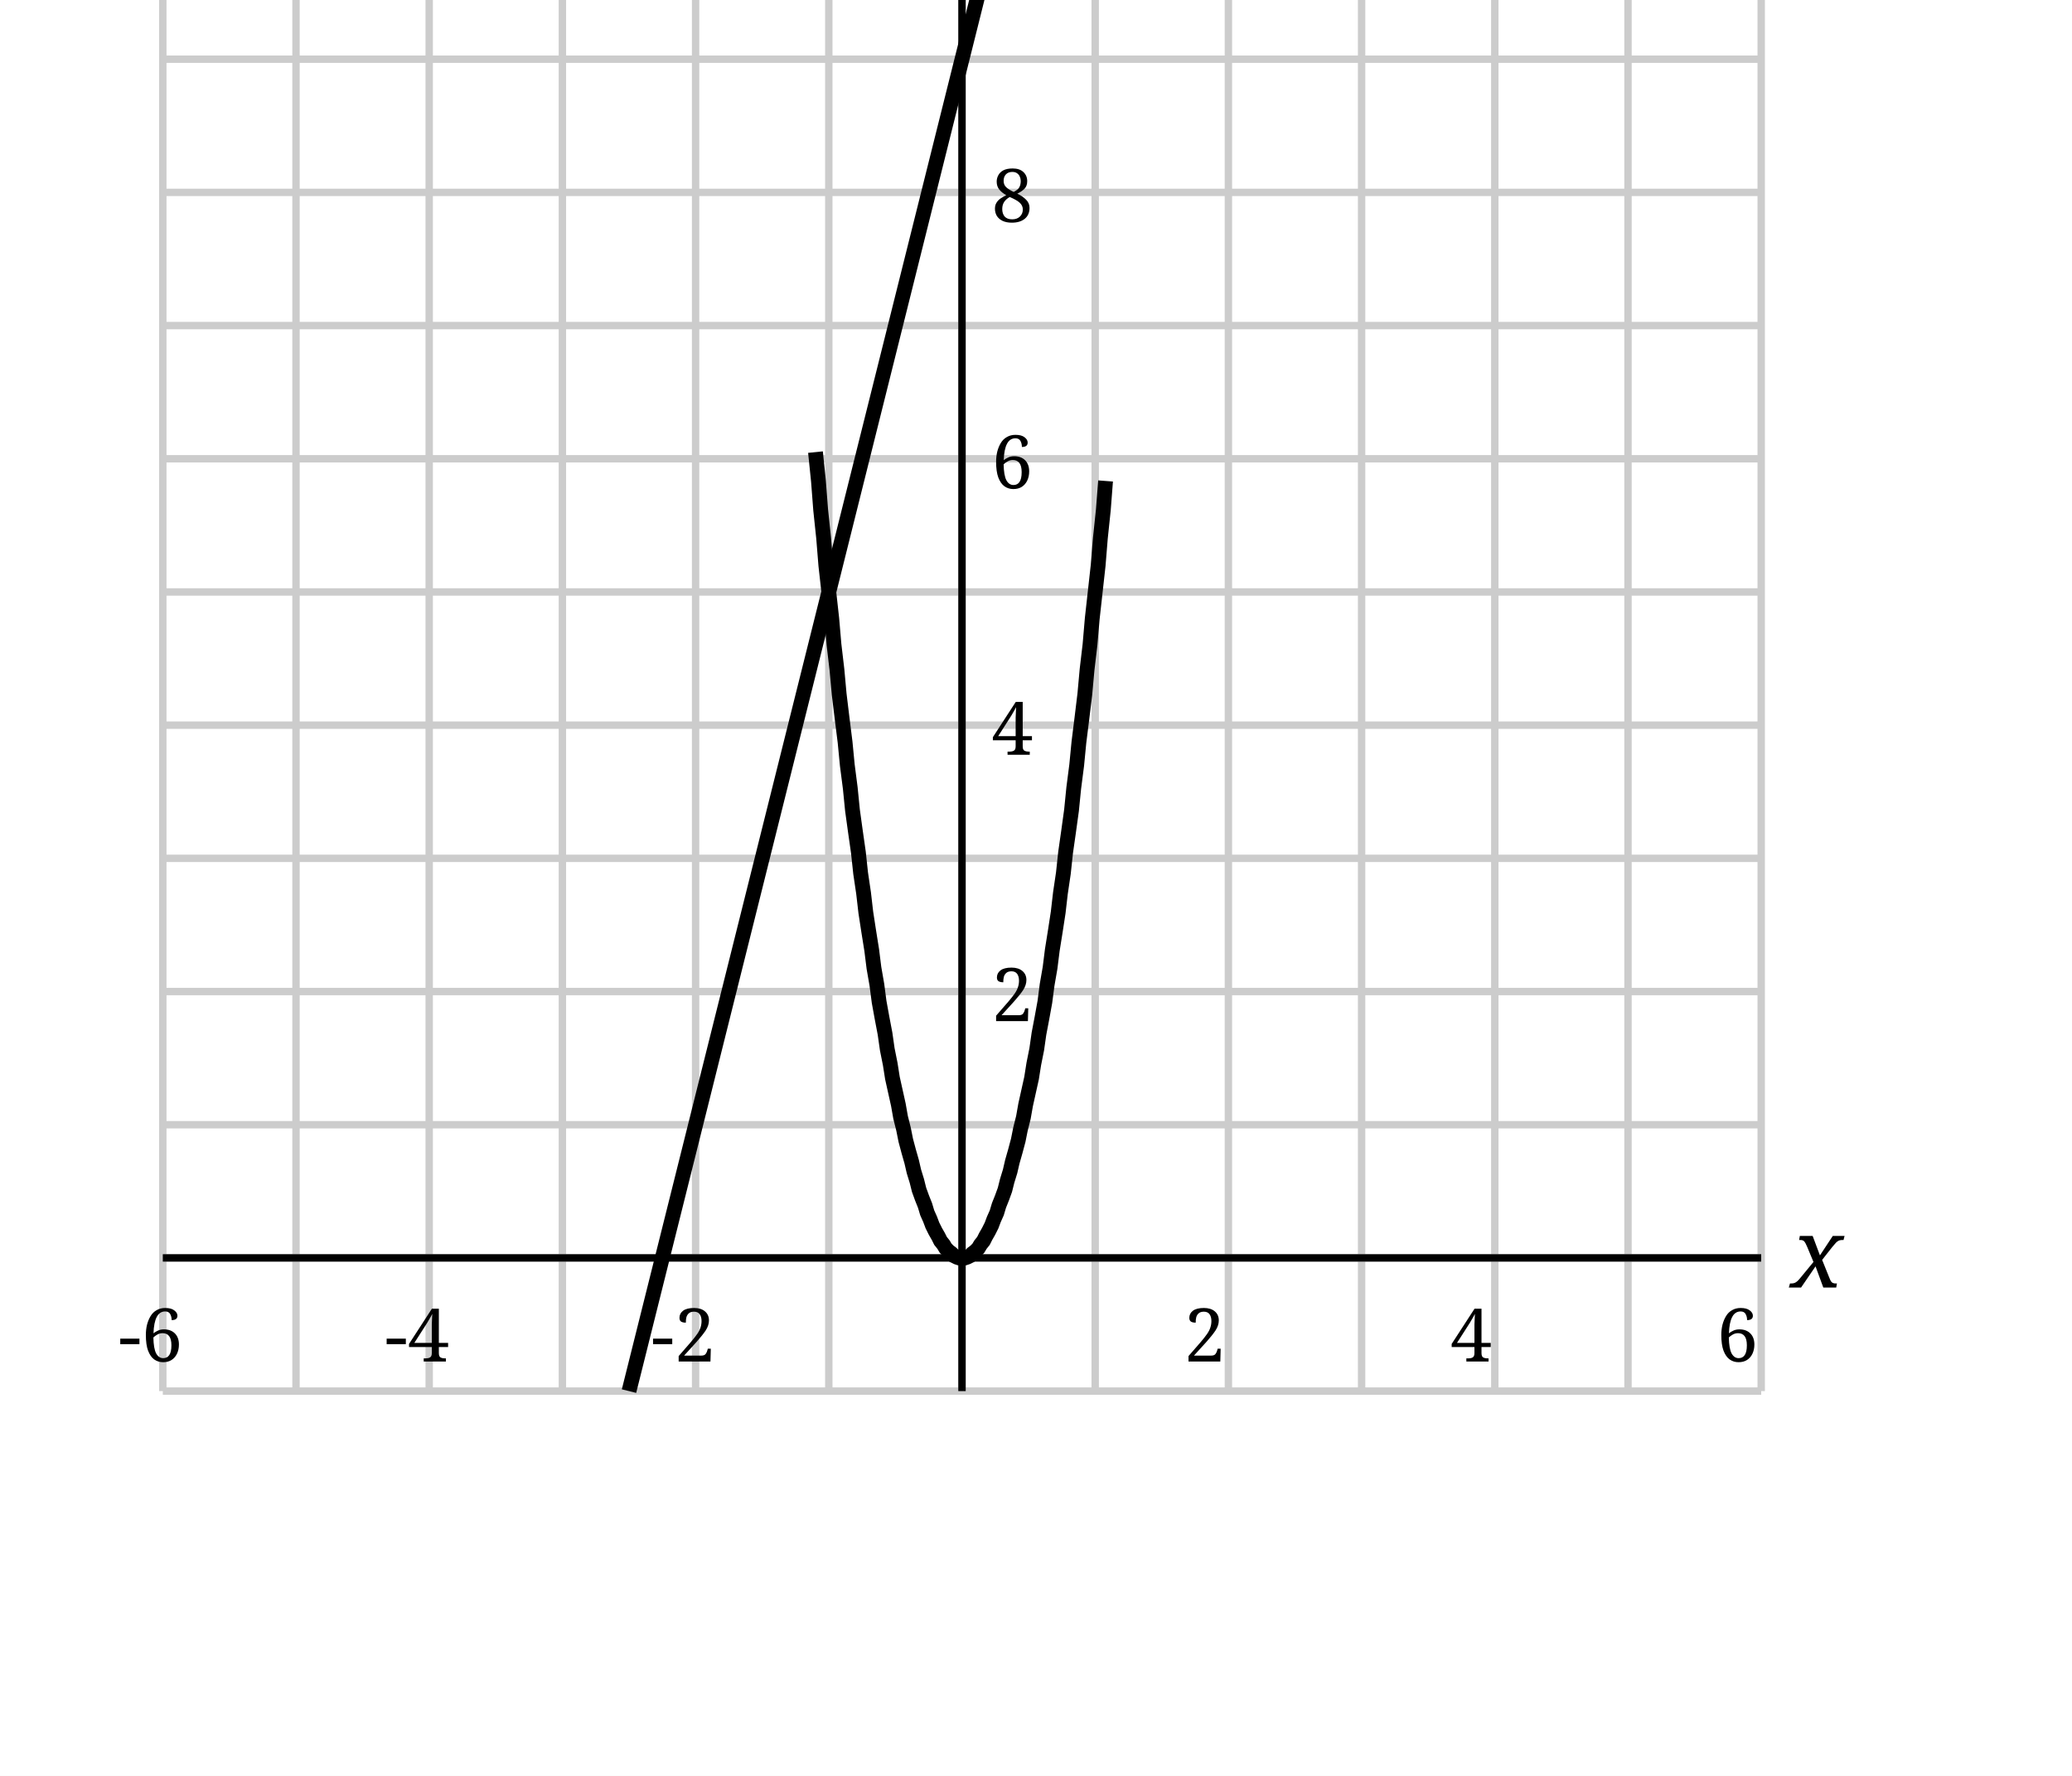
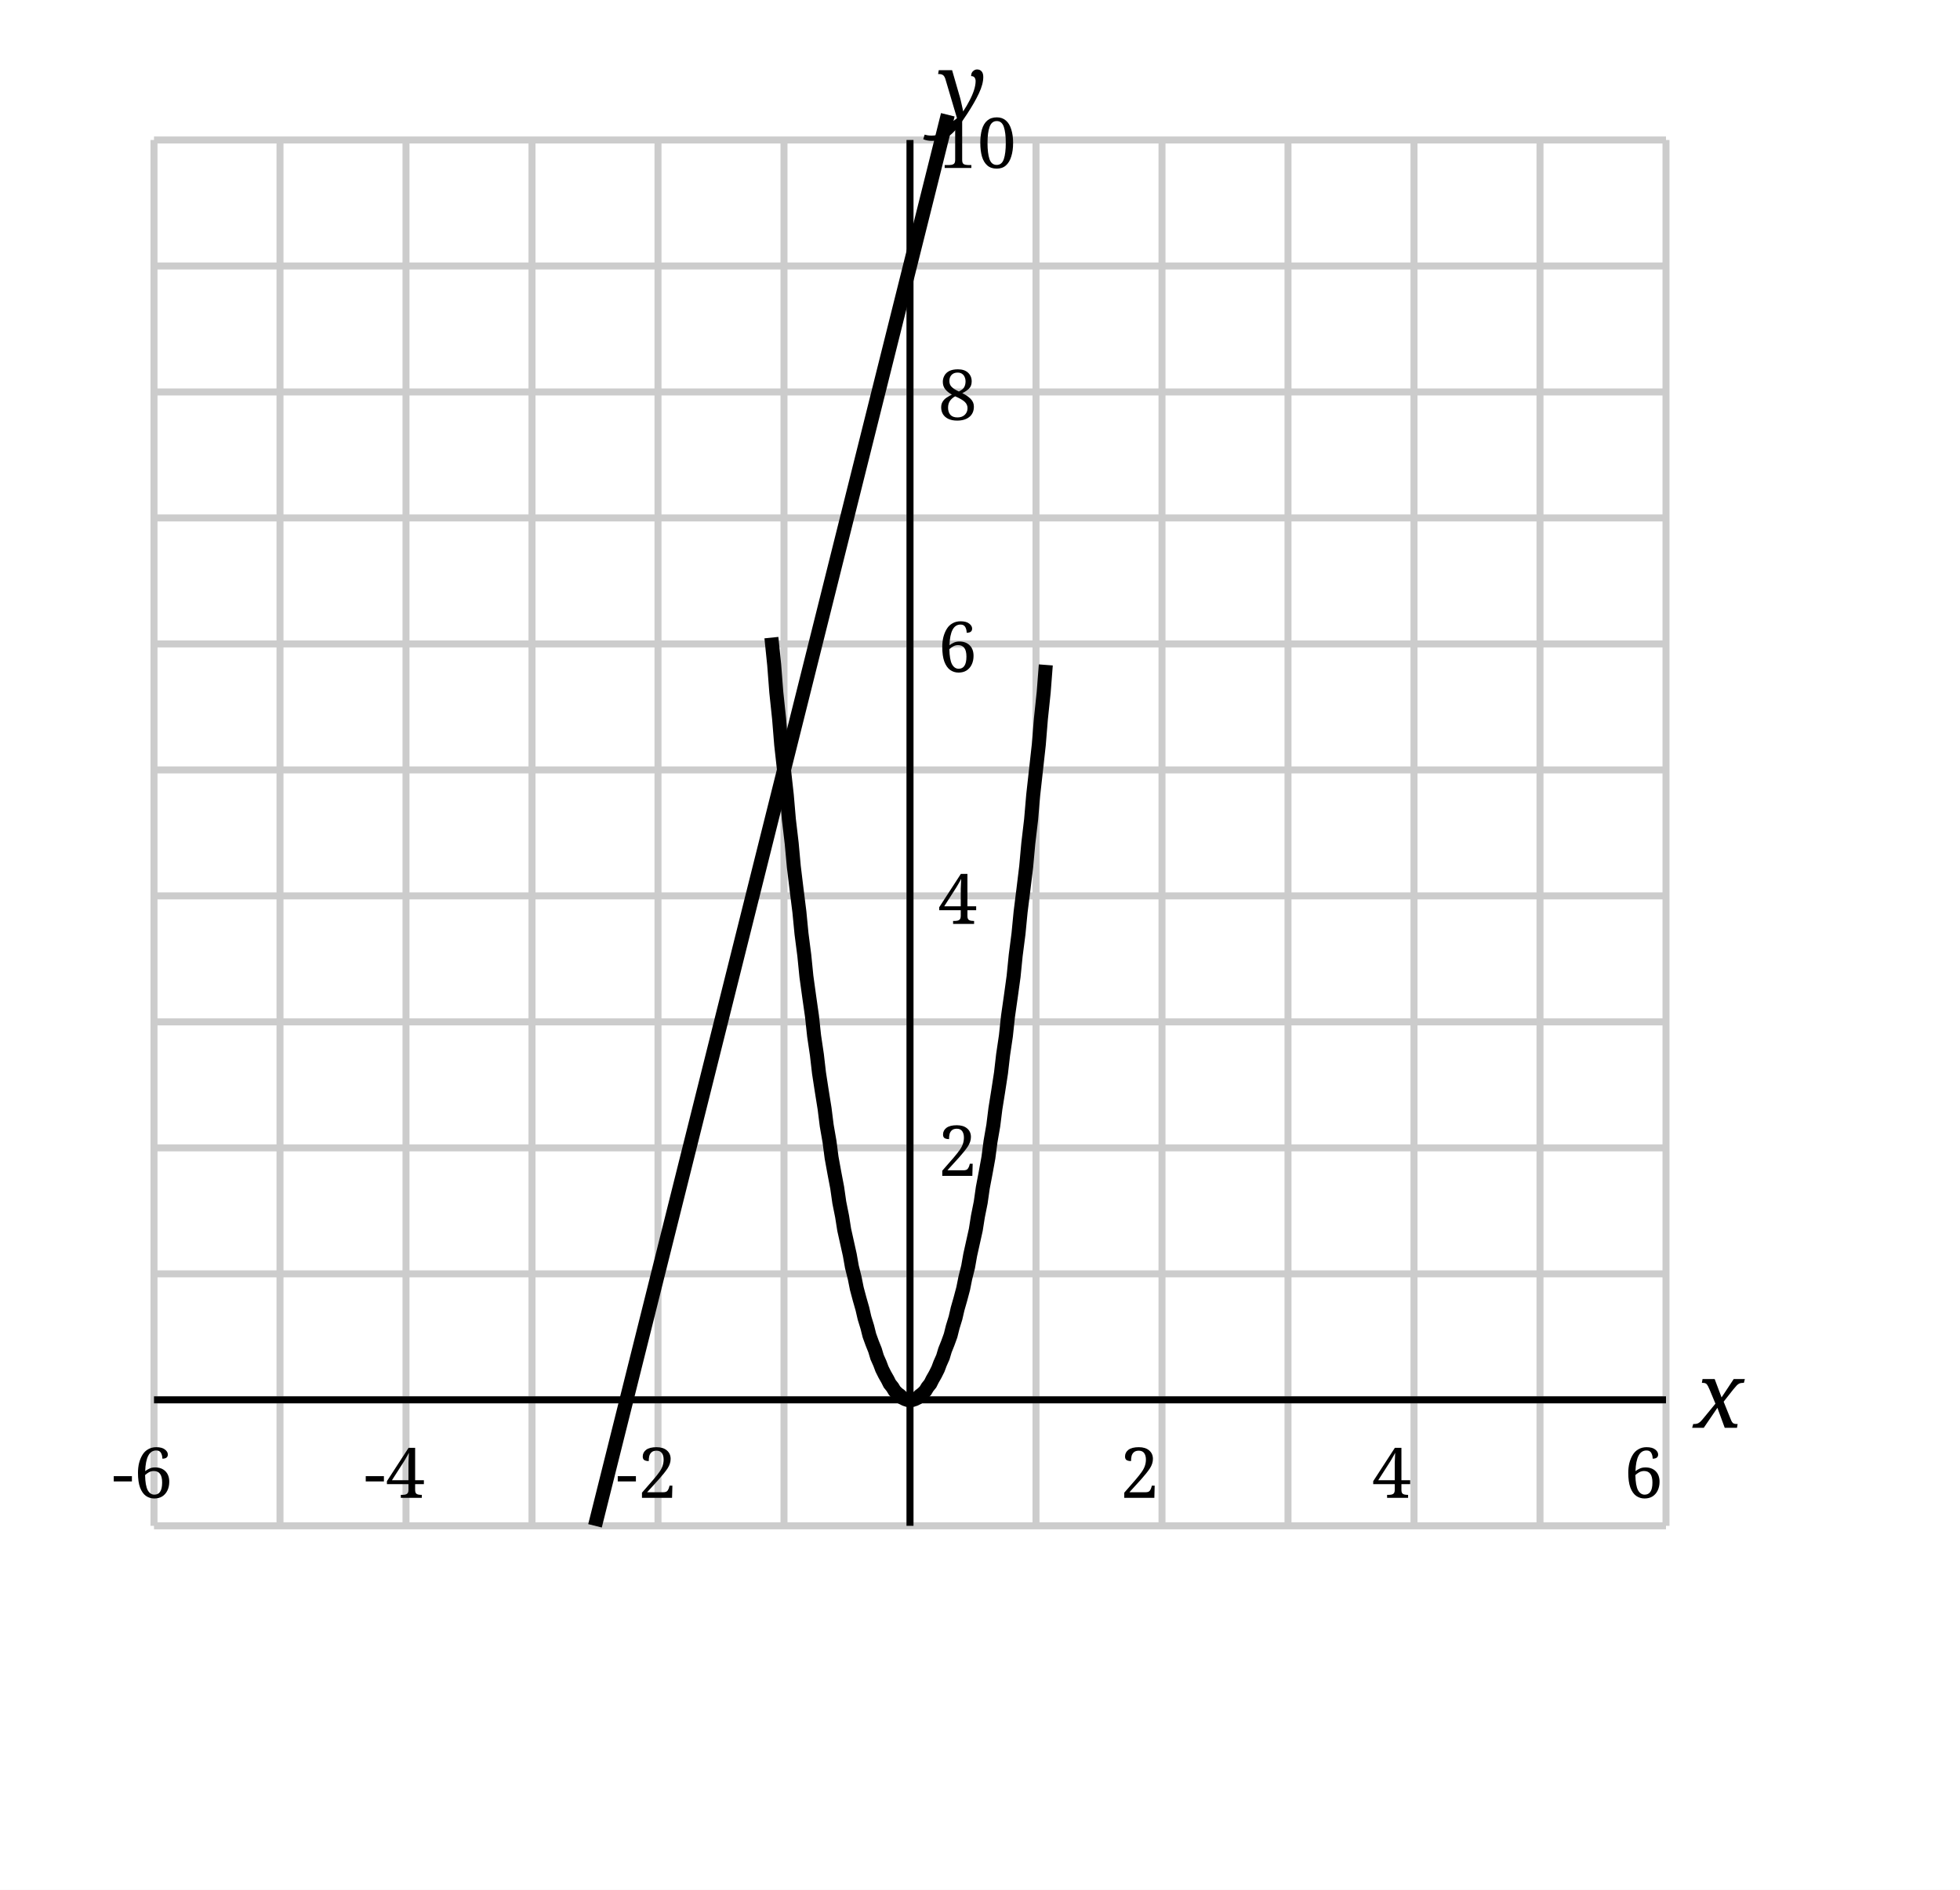
- <svg xmlns="http://www.w3.org/2000/svg" viewBox="0 0 280 240" width="280" font-family="serif" font-size="13">
-   <rect width="280" height="240" fill="#fff" />
+ <svg xmlns="http://www.w3.org/2000/svg" viewBox="0 -30 280 270" width="280" font-family="serif" font-size="13">
+   <rect x="0" y="-30" width="280" height="270" fill="#fff" />
  <line x1="22" y1="-10" x2="22" y2="188" stroke="#ccc" />
  <line x1="40" y1="-10" x2="40" y2="188" stroke="#ccc" />
  <line x1="58" y1="-10" x2="58" y2="188" stroke="#ccc" />
  <line x1="76" y1="-10" x2="76" y2="188" stroke="#ccc" />
  <line x1="94" y1="-10" x2="94" y2="188" stroke="#ccc" />
  <line x1="112" y1="-10" x2="112" y2="188" stroke="#ccc" />
  <line x1="130" y1="-10" x2="130" y2="188" stroke="#ccc" />
  <line x1="148" y1="-10" x2="148" y2="188" stroke="#ccc" />
  <line x1="166" y1="-10" x2="166" y2="188" stroke="#ccc" />
  <line x1="184" y1="-10" x2="184" y2="188" stroke="#ccc" />
  <line x1="202" y1="-10" x2="202" y2="188" stroke="#ccc" />
  <line x1="220" y1="-10" x2="220" y2="188" stroke="#ccc" />
  <line x1="238" y1="-10" x2="238" y2="188" stroke="#ccc" />
  <line x1="22" y1="188" x2="238" y2="188" stroke="#ccc" />
  <line x1="22" y1="170" x2="238" y2="170" stroke="#ccc" />
  <line x1="22" y1="152" x2="238" y2="152" stroke="#ccc" />
  <line x1="22" y1="134" x2="238" y2="134" stroke="#ccc" />
  <line x1="22" y1="116" x2="238" y2="116" stroke="#ccc" />
  <line x1="22" y1="98" x2="238" y2="98" stroke="#ccc" />
  <line x1="22" y1="80" x2="238" y2="80" stroke="#ccc" />
  <line x1="22" y1="62" x2="238" y2="62" stroke="#ccc" />
  <line x1="22" y1="44" x2="238" y2="44" stroke="#ccc" />
  <line x1="22" y1="26" x2="238" y2="26" stroke="#ccc" />
  <line x1="22" y1="8" x2="238" y2="8" stroke="#ccc" />
  <line x1="22" y1="-10" x2="238" y2="-10" stroke="#ccc" />
  <line x1="22" y1="170" x2="238" y2="170" stroke="#000" />
  <line x1="130" y1="-10" x2="130" y2="188" stroke="#000" />
  <text x="16" y="184" font-size="10">-6</text>
  <text x="52" y="184" font-size="10">-4</text>
  <text x="88" y="184" font-size="10">-2</text>
  <text x="160" y="184" font-size="10">2</text>
  <text x="196" y="184" font-size="10">4</text>
  <text x="232" y="184" font-size="10">6</text>
  <text x="134" y="138" font-size="10">2</text>
  <text x="134" y="102" font-size="10">4</text>
  <text x="134" y="66" font-size="10">6</text>
  <text x="134" y="30" font-size="10">8</text>
  <text x="134" y="-6" font-size="10">10</text>
  <text x="242" y="174" font-style="italic">x</text>
  <text x="134" y="-13" font-style="italic">y</text>
  <polyline points="110.2,61.1 110.6,65.0 110.9,68.9 111.3,72.7 111.6,76.4 112.0,80.0 112.4,83.6 112.7,87.1 113.1,90.5 113.4,93.8 113.8,97.1 114.2,100.3 114.5,103.4 114.9,106.5 115.2,109.5 115.6,112.4 116.0,115.2 116.3,118.0 116.7,120.7 117.0,123.3 117.4,125.9 117.8,128.4 118.1,130.8 118.5,133.1 118.8,135.4 119.2,137.6 119.6,139.7 119.9,141.8 120.3,143.8 120.6,145.7 121.0,147.5 121.4,149.3 121.7,151.0 122.1,152.6 122.4,154.1 122.8,155.6 123.2,157.0 123.5,158.3 123.9,159.6 124.2,160.8 124.6,161.9 125.0,162.9 125.3,163.9 125.7,164.8 126.0,165.6 126.4,166.4 126.8,167.1 127.1,167.7 127.5,168.2 127.8,168.7 128.2,169.1 128.6,169.4 128.9,169.7 129.3,169.9 129.6,170.0 130.0,170.0 130.4,170.0 130.7,169.9 131.1,169.7 131.4,169.4 131.8,169.1 132.2,168.7 132.5,168.2 132.9,167.7 133.2,167.1 133.6,166.4 134.0,165.6 134.3,164.8 134.7,163.9 135.0,162.9 135.4,161.9 135.8,160.8 136.1,159.6 136.5,158.3 136.8,157.0 137.2,155.6 137.6,154.1 137.9,152.6 138.3,151.0 138.6,149.3 139.0,147.5 139.4,145.7 139.7,143.8 140.1,141.8 140.4,139.7 140.8,137.6 141.2,135.4 141.5,133.1 141.9,130.8 142.2,128.4 142.6,125.9 143.0,123.3 143.3,120.7 143.7,118.0 144.0,115.2 144.4,112.4 144.8,109.5 145.1,106.5 145.5,103.4 145.8,100.3 146.2,97.1 146.6,93.8 146.9,90.5 147.3,87.1 147.6,83.6 148.0,80.0 148.4,76.4 148.7,72.7 149.1,68.9 149.4,65.0" fill="none" stroke="#000" stroke-width="2" />
  <line x1="85.0" y1="188" x2="135.4" y2="-13.6" stroke="#000" stroke-width="2" />
</svg>
